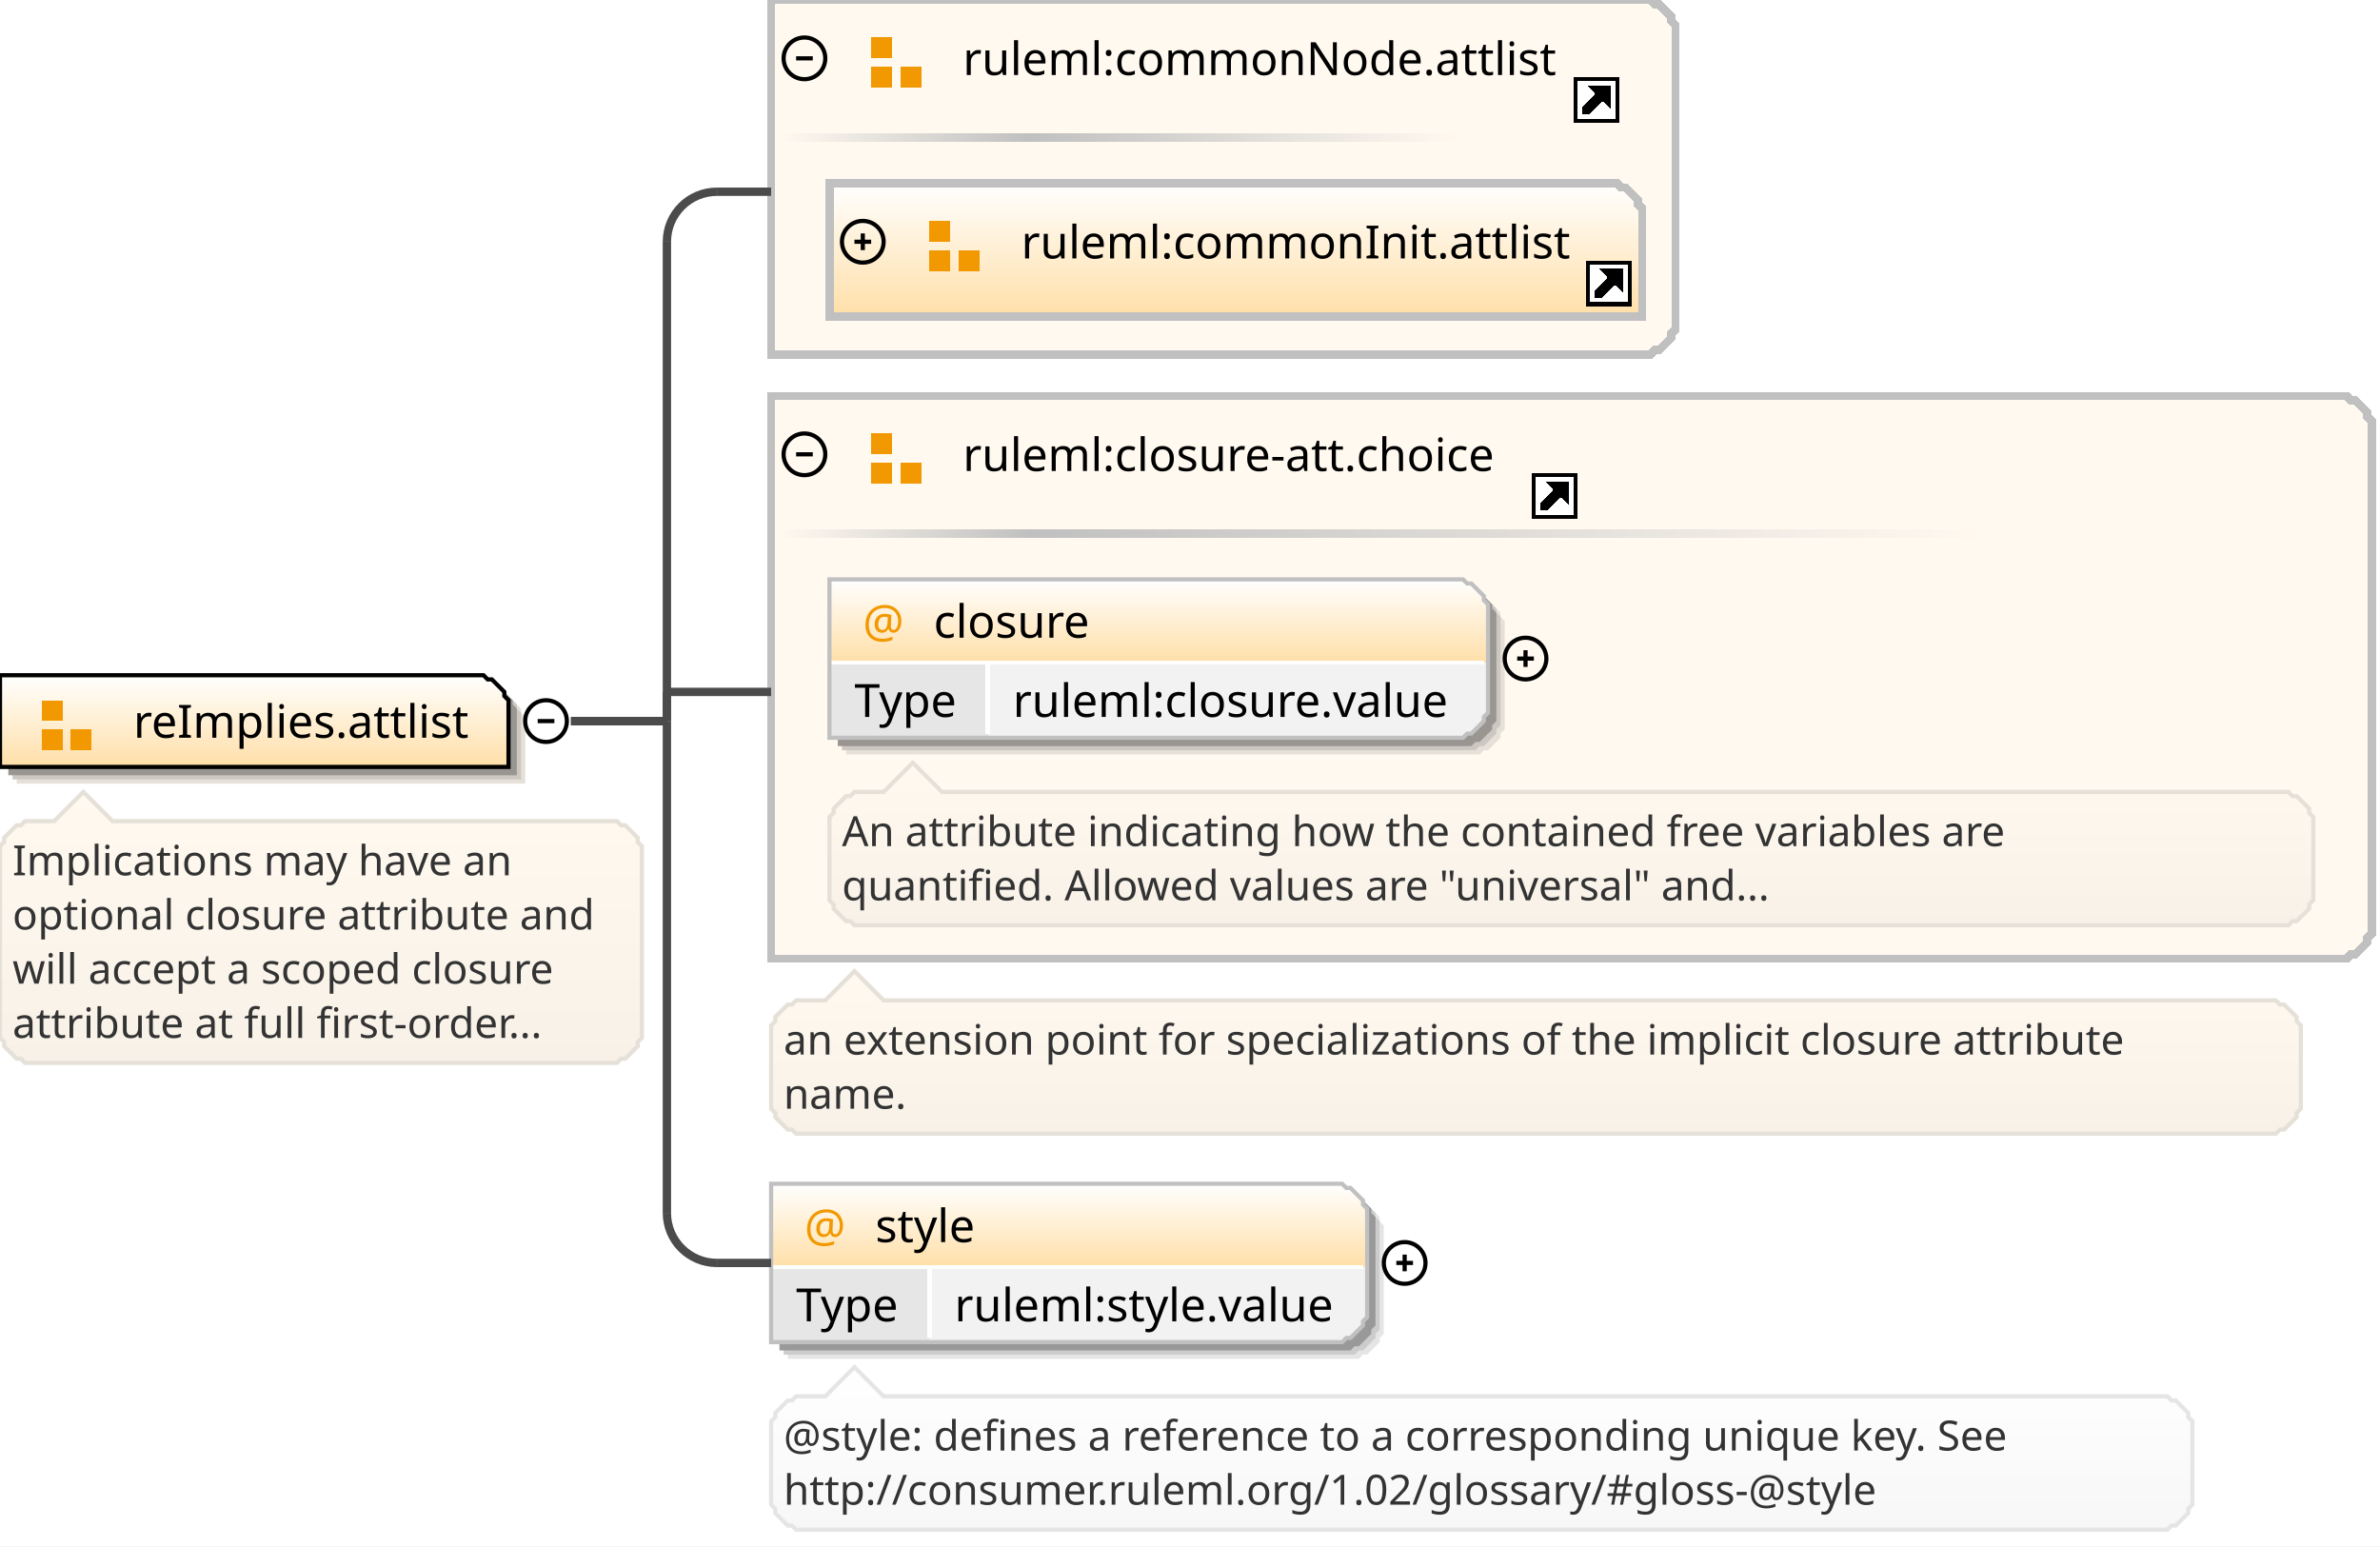
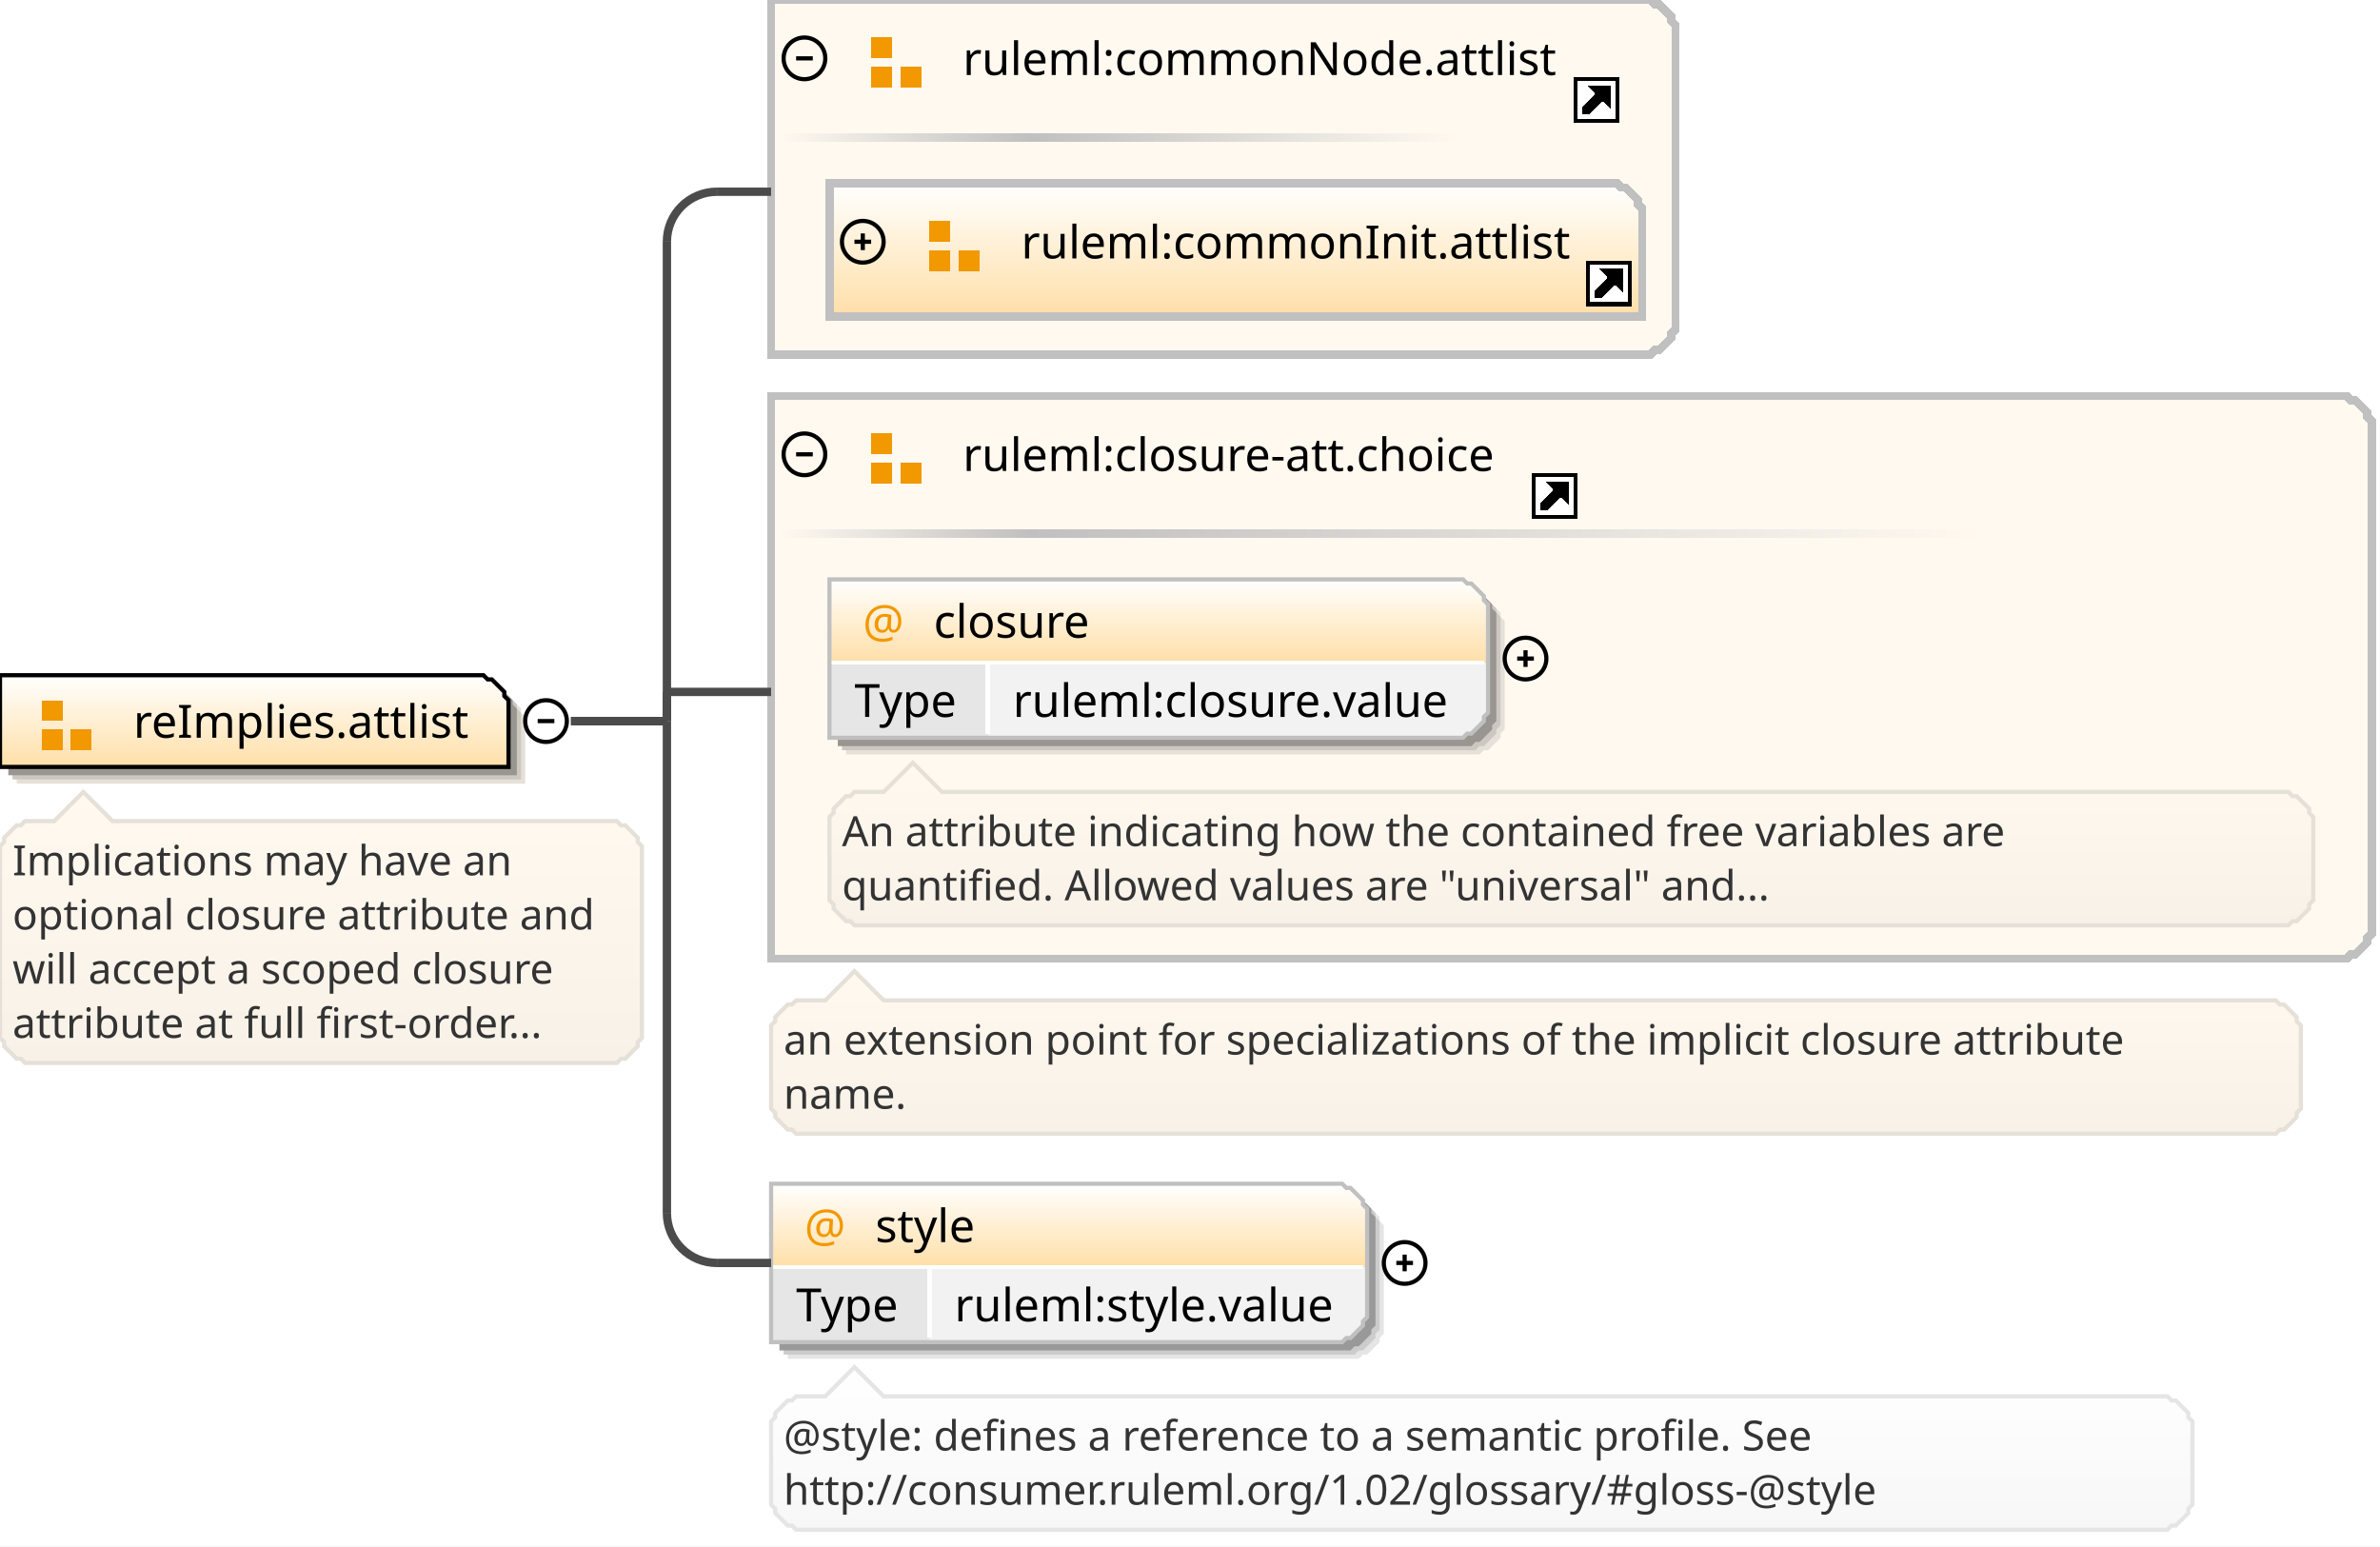
<svg xmlns="http://www.w3.org/2000/svg" color-interpolation="auto" color-rendering="auto" fill="black" fill-opacity="1" font-family="'Dialog'" font-size="12" font-style="normal" font-weight="normal" height="371" image-rendering="auto" shape-rendering="auto" stroke="black" stroke-dasharray="none" stroke-dashoffset="0" stroke-linecap="square" stroke-linejoin="miter" stroke-miterlimit="10" stroke-opacity="1" stroke-width="1" text-rendering="auto" width="571">
  <defs id="genericDefs" />
  <g>
    <defs id="defs1">
      <linearGradient gradientUnits="userSpaceOnUse" id="linearGradient1" spreadMethod="pad" x1="0" x2="0" y1="162" y2="184">
        <stop offset="0%" stop-color="white" stop-opacity="1" />
        <stop offset="100%" stop-color="rgb(255,223,168)" stop-opacity="1" />
      </linearGradient>
      <linearGradient gradientUnits="userSpaceOnUse" id="linearGradient2" spreadMethod="pad" x1="247" x2="350" y1="32" y2="32">
        <stop offset="0%" stop-color="silver" stop-opacity="1" />
        <stop offset="100%" stop-color="rgb(255,249,240)" stop-opacity="1" />
      </linearGradient>
      <linearGradient gradientUnits="userSpaceOnUse" id="linearGradient3" spreadMethod="pad" x1="187" x2="247" y1="32" y2="32">
        <stop offset="0%" stop-color="rgb(255,249,240)" stop-opacity="1" />
        <stop offset="100%" stop-color="silver" stop-opacity="1" />
      </linearGradient>
      <linearGradient gradientUnits="userSpaceOnUse" id="linearGradient4" spreadMethod="pad" x1="199" x2="199" y1="44" y2="76">
        <stop offset="0%" stop-color="white" stop-opacity="1" />
        <stop offset="100%" stop-color="rgb(255,223,168)" stop-opacity="1" />
      </linearGradient>
      <linearGradient gradientUnits="userSpaceOnUse" id="linearGradient5" spreadMethod="pad" x1="247" x2="476" y1="127" y2="127">
        <stop offset="0%" stop-color="silver" stop-opacity="1" />
        <stop offset="100%" stop-color="rgb(255,249,240)" stop-opacity="1" />
      </linearGradient>
      <linearGradient gradientUnits="userSpaceOnUse" id="linearGradient6" spreadMethod="pad" x1="187" x2="247" y1="127" y2="127">
        <stop offset="0%" stop-color="rgb(255,249,240)" stop-opacity="1" />
        <stop offset="100%" stop-color="silver" stop-opacity="1" />
      </linearGradient>
      <linearGradient gradientUnits="userSpaceOnUse" id="linearGradient7" spreadMethod="pad" x1="199" x2="199" y1="139" y2="159">
        <stop offset="0%" stop-color="white" stop-opacity="1" />
        <stop offset="100%" stop-color="rgb(255,223,168)" stop-opacity="1" />
      </linearGradient>
      <linearGradient gradientUnits="userSpaceOnUse" id="linearGradient8" spreadMethod="pad" x1="199" x2="199" y1="183" y2="222">
        <stop offset="0%" stop-color="rgb(255,249,240)" stop-opacity="1" />
        <stop offset="100%" stop-color="rgb(247,241,232)" stop-opacity="1" />
      </linearGradient>
      <linearGradient gradientUnits="userSpaceOnUse" id="linearGradient9" spreadMethod="pad" x1="185" x2="185" y1="233" y2="272">
        <stop offset="0%" stop-color="rgb(255,249,240)" stop-opacity="1" />
        <stop offset="100%" stop-color="rgb(247,241,232)" stop-opacity="1" />
      </linearGradient>
      <linearGradient gradientUnits="userSpaceOnUse" id="linearGradient10" spreadMethod="pad" x1="185" x2="185" y1="284" y2="304">
        <stop offset="0%" stop-color="white" stop-opacity="1" />
        <stop offset="100%" stop-color="rgb(255,223,168)" stop-opacity="1" />
      </linearGradient>
      <linearGradient gradientUnits="userSpaceOnUse" id="linearGradient11" spreadMethod="pad" x1="185" x2="185" y1="328" y2="367">
        <stop offset="0%" stop-color="white" stop-opacity="1" />
        <stop offset="100%" stop-color="rgb(247,247,247)" stop-opacity="1" />
      </linearGradient>
      <linearGradient gradientUnits="userSpaceOnUse" id="linearGradient12" spreadMethod="pad" x1="0" x2="0" y1="190" y2="255">
        <stop offset="0%" stop-color="rgb(255,249,240)" stop-opacity="1" />
        <stop offset="100%" stop-color="rgb(247,241,232)" stop-opacity="1" />
      </linearGradient>
      <clipPath clipPathUnits="userSpaceOnUse" id="clipPath1">
        <path d="M0 0 L571 0 L571 371 L0 371 L0 0 Z" />
      </clipPath>
    </defs>
    <g fill="white" stroke="white" text-rendering="geometricPrecision">
      <rect clip-path="url(#clipPath1)" height="371" stroke="none" width="571" x="0" y="0" />
    </g>
    <g fill="rgb(229,224,216)" font-family="sans-serif" font-size="11" stroke="rgb(229,224,216)" text-rendering="geometricPrecision">
      <polygon clip-path="url(#clipPath1)" points=" 4 166 120 166 121 167 122 167 123 168 124 169 125 170 125 171 126 172 126 188 4 188" stroke="none" />
      <polygon clip-path="url(#clipPath1)" fill="rgb(204,199,192)" points=" 3 165 119 165 120 166 121 166 122 167 123 168 124 169 124 170 125 171 125 187 3 187" stroke="none" />
      <polygon clip-path="url(#clipPath1)" fill="rgb(153,149,144)" points=" 2 164 118 164 119 165 120 165 121 166 122 167 123 168 123 169 124 170 124 186 2 186" stroke="none" />
      <polygon clip-path="url(#clipPath1)" fill="url(#linearGradient1)" points=" 0 162 116 162 117 163 118 163 119 164 120 165 121 166 121 167 122 168 122 184 0 184" shape-rendering="crispEdges" stroke="none" />
      <polygon clip-path="url(#clipPath1)" fill="none" points=" 0 162 116 162 117 163 118 163 119 164 120 165 121 166 121 167 122 168 122 184 0 184" stroke="black" stroke-linecap="butt" />
    </g>
    <g fill="rgb(242,152,0)" font-family="sans-serif" font-size="11" shape-rendering="crispEdges" stroke="rgb(242,152,0)" stroke-linecap="butt" text-rendering="geometricPrecision">
      <rect clip-path="url(#clipPath1)" height="5" stroke="none" width="5" x="10" y="168" />
      <rect clip-path="url(#clipPath1)" height="5" stroke="none" width="5" x="10" y="175" />
      <rect clip-path="url(#clipPath1)" height="5" stroke="none" width="5" x="17" y="175" />
      <text clip-path="url(#clipPath1)" fill="black" stroke="none" x="32" xml:space="preserve" y="177">reImplies.attlist</text>
      <circle clip-path="url(#clipPath1)" cx="131" cy="173" fill="none" r="5" shape-rendering="auto" stroke="black" />
      <line clip-path="url(#clipPath1)" fill="none" shape-rendering="auto" stroke="black" x1="129" x2="133" y1="173" y2="173" />
      <polygon clip-path="url(#clipPath1)" fill="rgb(255,249,240)" points=" 185 0 396 0 397 1 398 1 399 2 400 3 401 4 401 5 402 6 402 79 401 80 401 81 400 82 399 83 398 84 397 84 396 85 185 85" stroke="none" stroke-width="2" />
      <polygon clip-path="url(#clipPath1)" fill="none" points=" 185 0 396 0 397 1 398 1 399 2 400 3 401 4 401 5 402 6 402 79 401 80 401 81 400 82 399 83 398 84 397 84 396 85 185 85" stroke="silver" stroke-width="2" />
      <rect clip-path="url(#clipPath1)" fill="url(#linearGradient2)" height="2" stroke="none" stroke-width="2" width="103" x="247" y="32" />
      <rect clip-path="url(#clipPath1)" fill="url(#linearGradient3)" height="2" stroke="none" stroke-width="2" width="60" x="187" y="32" />
      <rect clip-path="url(#clipPath1)" height="5" stroke="none" width="5" x="209" y="9" />
      <rect clip-path="url(#clipPath1)" height="5" stroke="none" width="5" x="209" y="16" />
      <rect clip-path="url(#clipPath1)" height="5" stroke="none" width="5" x="216" y="16" />
      <text clip-path="url(#clipPath1)" fill="black" stroke="none" x="231" xml:space="preserve" y="18">ruleml:commonNode.attlist</text>
      <rect clip-path="url(#clipPath1)" fill="white" height="10" stroke="none" width="10" x="378" y="19" />
      <polygon clip-path="url(#clipPath1)" fill="none" points=" 380 27 380 26 383 23 383 22 382 21 386 21 386 25 385 24 384 24 381 27" stroke="black" />
      <polygon clip-path="url(#clipPath1)" fill="black" points=" 380 27 380 26 383 23 383 22 382 21 386 21 386 25 385 24 384 24 381 27" stroke="none" />
      <rect clip-path="url(#clipPath1)" fill="none" height="10" stroke="black" width="10" x="378" y="19" />
      <circle clip-path="url(#clipPath1)" cx="193" cy="14" fill="none" r="5" shape-rendering="auto" stroke="black" />
      <line clip-path="url(#clipPath1)" fill="none" shape-rendering="auto" stroke="black" x1="191" x2="195" y1="14" y2="14" />
      <polygon clip-path="url(#clipPath1)" fill="url(#linearGradient4)" points=" 199 44 388 44 389 45 390 45 391 46 392 47 393 48 393 49 394 50 394 76 199 76" stroke="none" stroke-width="2" />
      <polygon clip-path="url(#clipPath1)" fill="none" points=" 199 44 388 44 389 45 390 45 391 46 392 47 393 48 393 49 394 50 394 76 199 76" stroke="silver" stroke-width="2" />
      <rect clip-path="url(#clipPath1)" height="5" stroke="none" width="5" x="223" y="53" />
      <rect clip-path="url(#clipPath1)" height="5" stroke="none" width="5" x="223" y="60" />
      <rect clip-path="url(#clipPath1)" height="5" stroke="none" width="5" x="230" y="60" />
      <text clip-path="url(#clipPath1)" fill="black" stroke="none" x="245" xml:space="preserve" y="62">ruleml:commonInit.attlist</text>
      <rect clip-path="url(#clipPath1)" fill="white" height="10" stroke="none" width="10" x="381" y="63" />
      <polygon clip-path="url(#clipPath1)" fill="none" points=" 383 71 383 70 386 67 386 66 385 65 389 65 389 69 388 68 387 68 384 71" stroke="black" />
      <polygon clip-path="url(#clipPath1)" fill="black" points=" 383 71 383 70 386 67 386 66 385 65 389 65 389 69 388 68 387 68 384 71" stroke="none" />
      <rect clip-path="url(#clipPath1)" fill="none" height="10" stroke="black" width="10" x="381" y="63" />
      <circle clip-path="url(#clipPath1)" cx="207" cy="58" fill="none" r="5" shape-rendering="auto" stroke="black" />
      <line clip-path="url(#clipPath1)" fill="none" shape-rendering="auto" stroke="black" x1="205" x2="209" y1="58" y2="58" />
      <line clip-path="url(#clipPath1)" fill="none" shape-rendering="auto" stroke="black" x1="207" x2="207" y1="56" y2="60" />
    </g>
    <g fill="rgb(75,75,75)" font-family="sans-serif" font-size="11" stroke="rgb(75,75,75)" stroke-linecap="butt" stroke-width="2" text-rendering="geometricPrecision">
      <line clip-path="url(#clipPath1)" fill="none" x1="137" x2="160" y1="173" y2="173" />
      <line clip-path="url(#clipPath1)" fill="none" x1="160" x2="160" y1="58" y2="173" />
      <line clip-path="url(#clipPath1)" fill="none" x1="172" x2="185" y1="46" y2="46" />
      <path clip-path="url(#clipPath1)" d="M160 58 A12 12 0 0 1 172 46" fill="none" />
      <polygon clip-path="url(#clipPath1)" fill="rgb(255,249,240)" points=" 185 95 563 95 564 96 565 96 566 97 567 98 568 99 568 100 569 101 569 224 568 225 568 226 567 227 566 228 565 229 564 229 563 230 185 230" shape-rendering="crispEdges" stroke="none" />
      <polygon clip-path="url(#clipPath1)" fill="none" points=" 185 95 563 95 564 96 565 96 566 97 567 98 568 99 568 100 569 101 569 224 568 225 568 226 567 227 566 228 565 229 564 229 563 230 185 230" shape-rendering="crispEdges" stroke="silver" />
      <rect clip-path="url(#clipPath1)" fill="url(#linearGradient5)" height="2" shape-rendering="crispEdges" stroke="none" width="229" x="247" y="127" />
      <rect clip-path="url(#clipPath1)" fill="url(#linearGradient6)" height="2" shape-rendering="crispEdges" stroke="none" width="60" x="187" y="127" />
    </g>
    <g fill="rgb(242,152,0)" font-family="sans-serif" font-size="11" shape-rendering="crispEdges" stroke="rgb(242,152,0)" stroke-linecap="butt" text-rendering="geometricPrecision">
      <rect clip-path="url(#clipPath1)" height="5" stroke="none" width="5" x="209" y="104" />
      <rect clip-path="url(#clipPath1)" height="5" stroke="none" width="5" x="209" y="111" />
      <rect clip-path="url(#clipPath1)" height="5" stroke="none" width="5" x="216" y="111" />
      <text clip-path="url(#clipPath1)" fill="black" stroke="none" x="231" xml:space="preserve" y="113">ruleml:closure-att.choice</text>
      <rect clip-path="url(#clipPath1)" fill="white" height="10" stroke="none" width="10" x="368" y="114" />
      <polygon clip-path="url(#clipPath1)" fill="none" points=" 370 122 370 121 373 118 373 117 372 116 376 116 376 120 375 119 374 119 371 122" stroke="black" />
      <polygon clip-path="url(#clipPath1)" fill="black" points=" 370 122 370 121 373 118 373 117 372 116 376 116 376 120 375 119 374 119 371 122" stroke="none" />
      <rect clip-path="url(#clipPath1)" fill="none" height="10" stroke="black" width="10" x="368" y="114" />
      <circle clip-path="url(#clipPath1)" cx="193" cy="109" fill="none" r="5" shape-rendering="auto" stroke="black" />
      <line clip-path="url(#clipPath1)" fill="none" shape-rendering="auto" stroke="black" x1="191" x2="195" y1="109" y2="109" />
      <polygon clip-path="url(#clipPath1)" fill="rgb(229,224,216)" points=" 203 143 355 143 356 144 357 144 358 145 359 146 360 147 360 148 361 149 361 175 360 176 360 177 359 178 358 179 357 180 356 180 355 181 203 181" shape-rendering="auto" stroke="none" />
      <polygon clip-path="url(#clipPath1)" fill="rgb(204,199,192)" points=" 202 142 354 142 355 143 356 143 357 144 358 145 359 146 359 147 360 148 360 174 359 175 359 176 358 177 357 178 356 179 355 179 354 180 202 180" shape-rendering="auto" stroke="none" />
      <polygon clip-path="url(#clipPath1)" fill="rgb(153,149,144)" points=" 201 141 353 141 354 142 355 142 356 143 357 144 358 145 358 146 359 147 359 173 358 174 358 175 357 176 356 177 355 178 354 178 353 179 201 179" shape-rendering="auto" stroke="none" />
      <polygon clip-path="url(#clipPath1)" fill="url(#linearGradient7)" points=" 199 139 351 139 352 140 353 140 354 141 355 142 356 143 356 144 357 145 357 159 356 159 356 159 355 159 354 159 353 159 352 159 351 159 199 159" stroke="none" />
      <polygon clip-path="url(#clipPath1)" fill="rgb(230,230,230)" points=" 199 159 237 159 237 159 237 159 237 159 237 159 237 159 237 159 237 159 237 171 237 172 237 173 237 174 237 175 237 176 237 176 237 177 199 177" stroke="none" />
      <polygon clip-path="url(#clipPath1)" fill="rgb(242,242,242)" points=" 237 159 351 159 352 159 353 159 354 159 355 159 356 159 356 159 357 159 357 171 356 172 356 173 355 174 354 175 353 176 352 176 351 177 237 177" stroke="none" />
      <line clip-path="url(#clipPath1)" fill="none" stroke="white" x1="199" x2="356" y1="159" y2="159" />
      <text clip-path="url(#clipPath1)" fill="black" stroke="none" x="205" xml:space="preserve" y="172">Type</text>
      <text clip-path="url(#clipPath1)" fill="black" stroke="none" x="243" xml:space="preserve" y="172">ruleml:closure.value</text>
      <line clip-path="url(#clipPath1)" fill="none" stroke="white" x1="237" x2="237" y1="159" y2="176" />
      <polygon clip-path="url(#clipPath1)" fill="none" points=" 199 139 351 139 352 140 353 140 354 141 355 142 356 143 356 144 357 145 357 171 356 172 356 173 355 174 354 175 353 176 352 176 351 177 199 177" shape-rendering="auto" stroke="silver" />
      <text clip-path="url(#clipPath1)" stroke="none" x="207" xml:space="preserve" y="153">@</text>
      <text clip-path="url(#clipPath1)" fill="black" stroke="none" x="224" xml:space="preserve" y="153">closure</text>
      <circle clip-path="url(#clipPath1)" cx="366" cy="158" fill="none" r="5" shape-rendering="auto" stroke="black" />
      <line clip-path="url(#clipPath1)" fill="none" shape-rendering="auto" stroke="black" x1="364" x2="368" y1="158" y2="158" />
      <line clip-path="url(#clipPath1)" fill="none" shape-rendering="auto" stroke="black" x1="366" x2="366" y1="156" y2="160" />
      <polygon clip-path="url(#clipPath1)" fill="url(#linearGradient8)" points=" 199 196 200 195 200 194 201 193 202 192 203 191 204 191 205 190 212 190 219 183 226 190 549 190 550 191 551 191 552 192 553 193 554 194 554 195 555 196 555 216 554 217 554 218 553 219 552 220 551 221 550 221 549 222 205 222 204 221 203 221 202 220 201 219 200 218 200 217 199 216" stroke="none" />
      <polygon clip-path="url(#clipPath1)" fill="none" points=" 199 196 200 195 200 194 201 193 202 192 203 191 204 191 205 190 212 190 219 183 226 190 549 190 550 191 551 191 552 192 553 193 554 194 554 195 555 196 555 216 554 217 554 218 553 219 552 220 551 221 550 221 549 222 205 222 204 221 203 221 202 220 201 219 200 218 200 217 199 216" shape-rendering="auto" stroke="rgb(229,224,216)" />
      <text clip-path="url(#clipPath1)" fill="rgb(51,51,51)" font-size="10" stroke="none" x="202" xml:space="preserve" y="203">An attribute indicating how the contained free variables are </text>
      <text clip-path="url(#clipPath1)" fill="rgb(51,51,51)" font-size="10" stroke="none" x="202" xml:space="preserve" y="216">quantified. Allowed values are "universal" and...</text>
      <polygon clip-path="url(#clipPath1)" fill="url(#linearGradient9)" points=" 185 246 186 245 186 244 187 243 188 242 189 241 190 241 191 240 198 240 205 233 212 240 546 240 547 241 548 241 549 242 550 243 551 244 551 245 552 246 552 266 551 267 551 268 550 269 549 270 548 271 547 271 546 272 191 272 190 271 189 271 188 270 187 269 186 268 186 267 185 266" stroke="none" />
      <polygon clip-path="url(#clipPath1)" fill="none" points=" 185 246 186 245 186 244 187 243 188 242 189 241 190 241 191 240 198 240 205 233 212 240 546 240 547 241 548 241 549 242 550 243 551 244 551 245 552 246 552 266 551 267 551 268 550 269 549 270 548 271 547 271 546 272 191 272 190 271 189 271 188 270 187 269 186 268 186 267 185 266" shape-rendering="auto" stroke="rgb(229,224,216)" />
      <text clip-path="url(#clipPath1)" fill="rgb(51,51,51)" font-size="10" stroke="none" x="188" xml:space="preserve" y="253">an extension point for specializations of the implicit closure attribute </text>
      <text clip-path="url(#clipPath1)" fill="rgb(51,51,51)" font-size="10" stroke="none" x="188" xml:space="preserve" y="266">name.</text>
    </g>
    <g fill="rgb(75,75,75)" font-family="sans-serif" font-size="11" stroke="rgb(75,75,75)" stroke-linecap="butt" stroke-width="2" text-rendering="geometricPrecision">
      <line clip-path="url(#clipPath1)" fill="none" x1="137" x2="160" y1="173" y2="173" />
      <line clip-path="url(#clipPath1)" fill="none" x1="160" x2="160" y1="166" y2="173" />
      <line clip-path="url(#clipPath1)" fill="none" x1="160" x2="185" y1="166" y2="166" />
      <polygon clip-path="url(#clipPath1)" fill="rgb(229,229,229)" points=" 189 288 326 288 327 289 328 289 329 290 330 291 331 292 331 293 332 294 332 320 331 321 331 322 330 323 329 324 328 325 327 325 326 326 189 326" stroke="none" stroke-width="1" />
      <polygon clip-path="url(#clipPath1)" fill="rgb(204,204,204)" points=" 188 287 325 287 326 288 327 288 328 289 329 290 330 291 330 292 331 293 331 319 330 320 330 321 329 322 328 323 327 324 326 324 325 325 188 325" stroke="none" stroke-width="1" />
      <polygon clip-path="url(#clipPath1)" fill="rgb(153,153,153)" points=" 187 286 324 286 325 287 326 287 327 288 328 289 329 290 329 291 330 292 330 318 329 319 329 320 328 321 327 322 326 323 325 323 324 324 187 324" stroke="none" stroke-width="1" />
    </g>
    <g fill="url(#linearGradient10)" font-family="sans-serif" font-size="11" shape-rendering="crispEdges" stroke="url(#linearGradient10)" stroke-linecap="butt" text-rendering="geometricPrecision">
      <polygon clip-path="url(#clipPath1)" points=" 185 284 322 284 323 285 324 285 325 286 326 287 327 288 327 289 328 290 328 304 327 304 327 304 326 304 325 304 324 304 323 304 322 304 185 304" stroke="none" />
      <polygon clip-path="url(#clipPath1)" fill="rgb(230,230,230)" points=" 185 304 223 304 223 304 223 304 223 304 223 304 223 304 223 304 223 304 223 316 223 317 223 318 223 319 223 320 223 321 223 321 223 322 185 322" stroke="none" />
      <polygon clip-path="url(#clipPath1)" fill="rgb(242,242,242)" points=" 223 304 322 304 323 304 324 304 325 304 326 304 327 304 327 304 328 304 328 316 327 317 327 318 326 319 325 320 324 321 323 321 322 322 223 322" stroke="none" />
      <line clip-path="url(#clipPath1)" fill="none" stroke="white" x1="185" x2="327" y1="304" y2="304" />
      <text clip-path="url(#clipPath1)" fill="black" stroke="none" x="191" xml:space="preserve" y="317">Type</text>
      <text clip-path="url(#clipPath1)" fill="black" stroke="none" x="229" xml:space="preserve" y="317">ruleml:style.value</text>
      <line clip-path="url(#clipPath1)" fill="none" stroke="white" x1="223" x2="223" y1="304" y2="321" />
      <polygon clip-path="url(#clipPath1)" fill="none" points=" 185 284 322 284 323 285 324 285 325 286 326 287 327 288 327 289 328 290 328 316 327 317 327 318 326 319 325 320 324 321 323 321 322 322 185 322" shape-rendering="auto" stroke="silver" />
      <text clip-path="url(#clipPath1)" fill="rgb(242,152,0)" stroke="none" x="193" xml:space="preserve" y="298">@</text>
      <text clip-path="url(#clipPath1)" fill="black" stroke="none" x="210" xml:space="preserve" y="298">style</text>
      <circle clip-path="url(#clipPath1)" cx="337" cy="303" fill="none" r="5" shape-rendering="auto" stroke="black" />
      <line clip-path="url(#clipPath1)" fill="none" shape-rendering="auto" stroke="black" x1="335" x2="339" y1="303" y2="303" />
      <line clip-path="url(#clipPath1)" fill="none" shape-rendering="auto" stroke="black" x1="337" x2="337" y1="301" y2="305" />
      <polygon clip-path="url(#clipPath1)" fill="url(#linearGradient11)" points=" 185 341 186 340 186 339 187 338 188 337 189 336 190 336 191 335 198 335 205 328 212 335 520 335 521 336 522 336 523 337 524 338 525 339 525 340 526 341 526 361 525 362 525 363 524 364 523 365 522 366 521 366 520 367 191 367 190 366 189 366 188 365 187 364 186 363 186 362 185 361" stroke="none" />
      <polygon clip-path="url(#clipPath1)" fill="none" points=" 185 341 186 340 186 339 187 338 188 337 189 336 190 336 191 335 198 335 205 328 212 335 520 335 521 336 522 336 523 337 524 338 525 339 525 340 526 341 526 361 525 362 525 363 524 364 523 365 522 366 521 366 520 367 191 367 190 366 189 366 188 365 187 364 186 363 186 362 185 361" shape-rendering="auto" stroke="rgb(229,229,229)" />
-       <text clip-path="url(#clipPath1)" fill="rgb(51,51,51)" font-size="10" stroke="none" x="188" xml:space="preserve" y="348">@style: defines a reference to a corresponding unique key. See </text>
+       <text clip-path="url(#clipPath1)" fill="rgb(51,51,51)" font-size="10" stroke="none" x="188" xml:space="preserve" y="348">@style: defines a reference to a semantic profile. See </text>
      <text clip-path="url(#clipPath1)" fill="rgb(51,51,51)" font-size="10" stroke="none" x="188" xml:space="preserve" y="361">http://consumer.ruleml.org/1.02/glossary/#gloss-@style</text>
    </g>
    <g fill="rgb(75,75,75)" font-family="sans-serif" font-size="11" stroke="rgb(75,75,75)" stroke-linecap="butt" stroke-width="2" text-rendering="geometricPrecision">
      <line clip-path="url(#clipPath1)" fill="none" x1="137" x2="160" y1="173" y2="173" />
      <line clip-path="url(#clipPath1)" fill="none" x1="160" x2="160" y1="173" y2="291" />
      <line clip-path="url(#clipPath1)" fill="none" x1="172" x2="185" y1="303" y2="303" />
      <path clip-path="url(#clipPath1)" d="M160 291 A12 12 0 0 0 172 303" fill="none" />
    </g>
    <g fill="url(#linearGradient12)" font-family="sans-serif" font-size="11" shape-rendering="crispEdges" stroke="url(#linearGradient12)" stroke-linecap="butt" text-rendering="geometricPrecision">
      <polygon clip-path="url(#clipPath1)" points=" 0 203 1 202 1 201 2 200 3 199 4 198 5 198 6 197 13 197 20 190 27 197 148 197 149 198 150 198 151 199 152 200 153 201 153 202 154 203 154 249 153 250 153 251 152 252 151 253 150 254 149 254 148 255 6 255 5 254 4 254 3 253 2 252 1 251 1 250 0 249" stroke="none" />
      <polygon clip-path="url(#clipPath1)" fill="none" points=" 0 203 1 202 1 201 2 200 3 199 4 198 5 198 6 197 13 197 20 190 27 197 148 197 149 198 150 198 151 199 152 200 153 201 153 202 154 203 154 249 153 250 153 251 152 252 151 253 150 254 149 254 148 255 6 255 5 254 4 254 3 253 2 252 1 251 1 250 0 249" shape-rendering="auto" stroke="rgb(229,224,216)" />
      <text clip-path="url(#clipPath1)" fill="rgb(51,51,51)" font-size="10" stroke="none" x="3" xml:space="preserve" y="210">Implications may have an </text>
      <text clip-path="url(#clipPath1)" fill="rgb(51,51,51)" font-size="10" stroke="none" x="3" xml:space="preserve" y="223">optional closure attribute and </text>
      <text clip-path="url(#clipPath1)" fill="rgb(51,51,51)" font-size="10" stroke="none" x="3" xml:space="preserve" y="236">will accept a scoped closure </text>
      <text clip-path="url(#clipPath1)" fill="rgb(51,51,51)" font-size="10" stroke="none" x="3" xml:space="preserve" y="249">attribute at full first-order...</text>
    </g>
  </g>
</svg>
